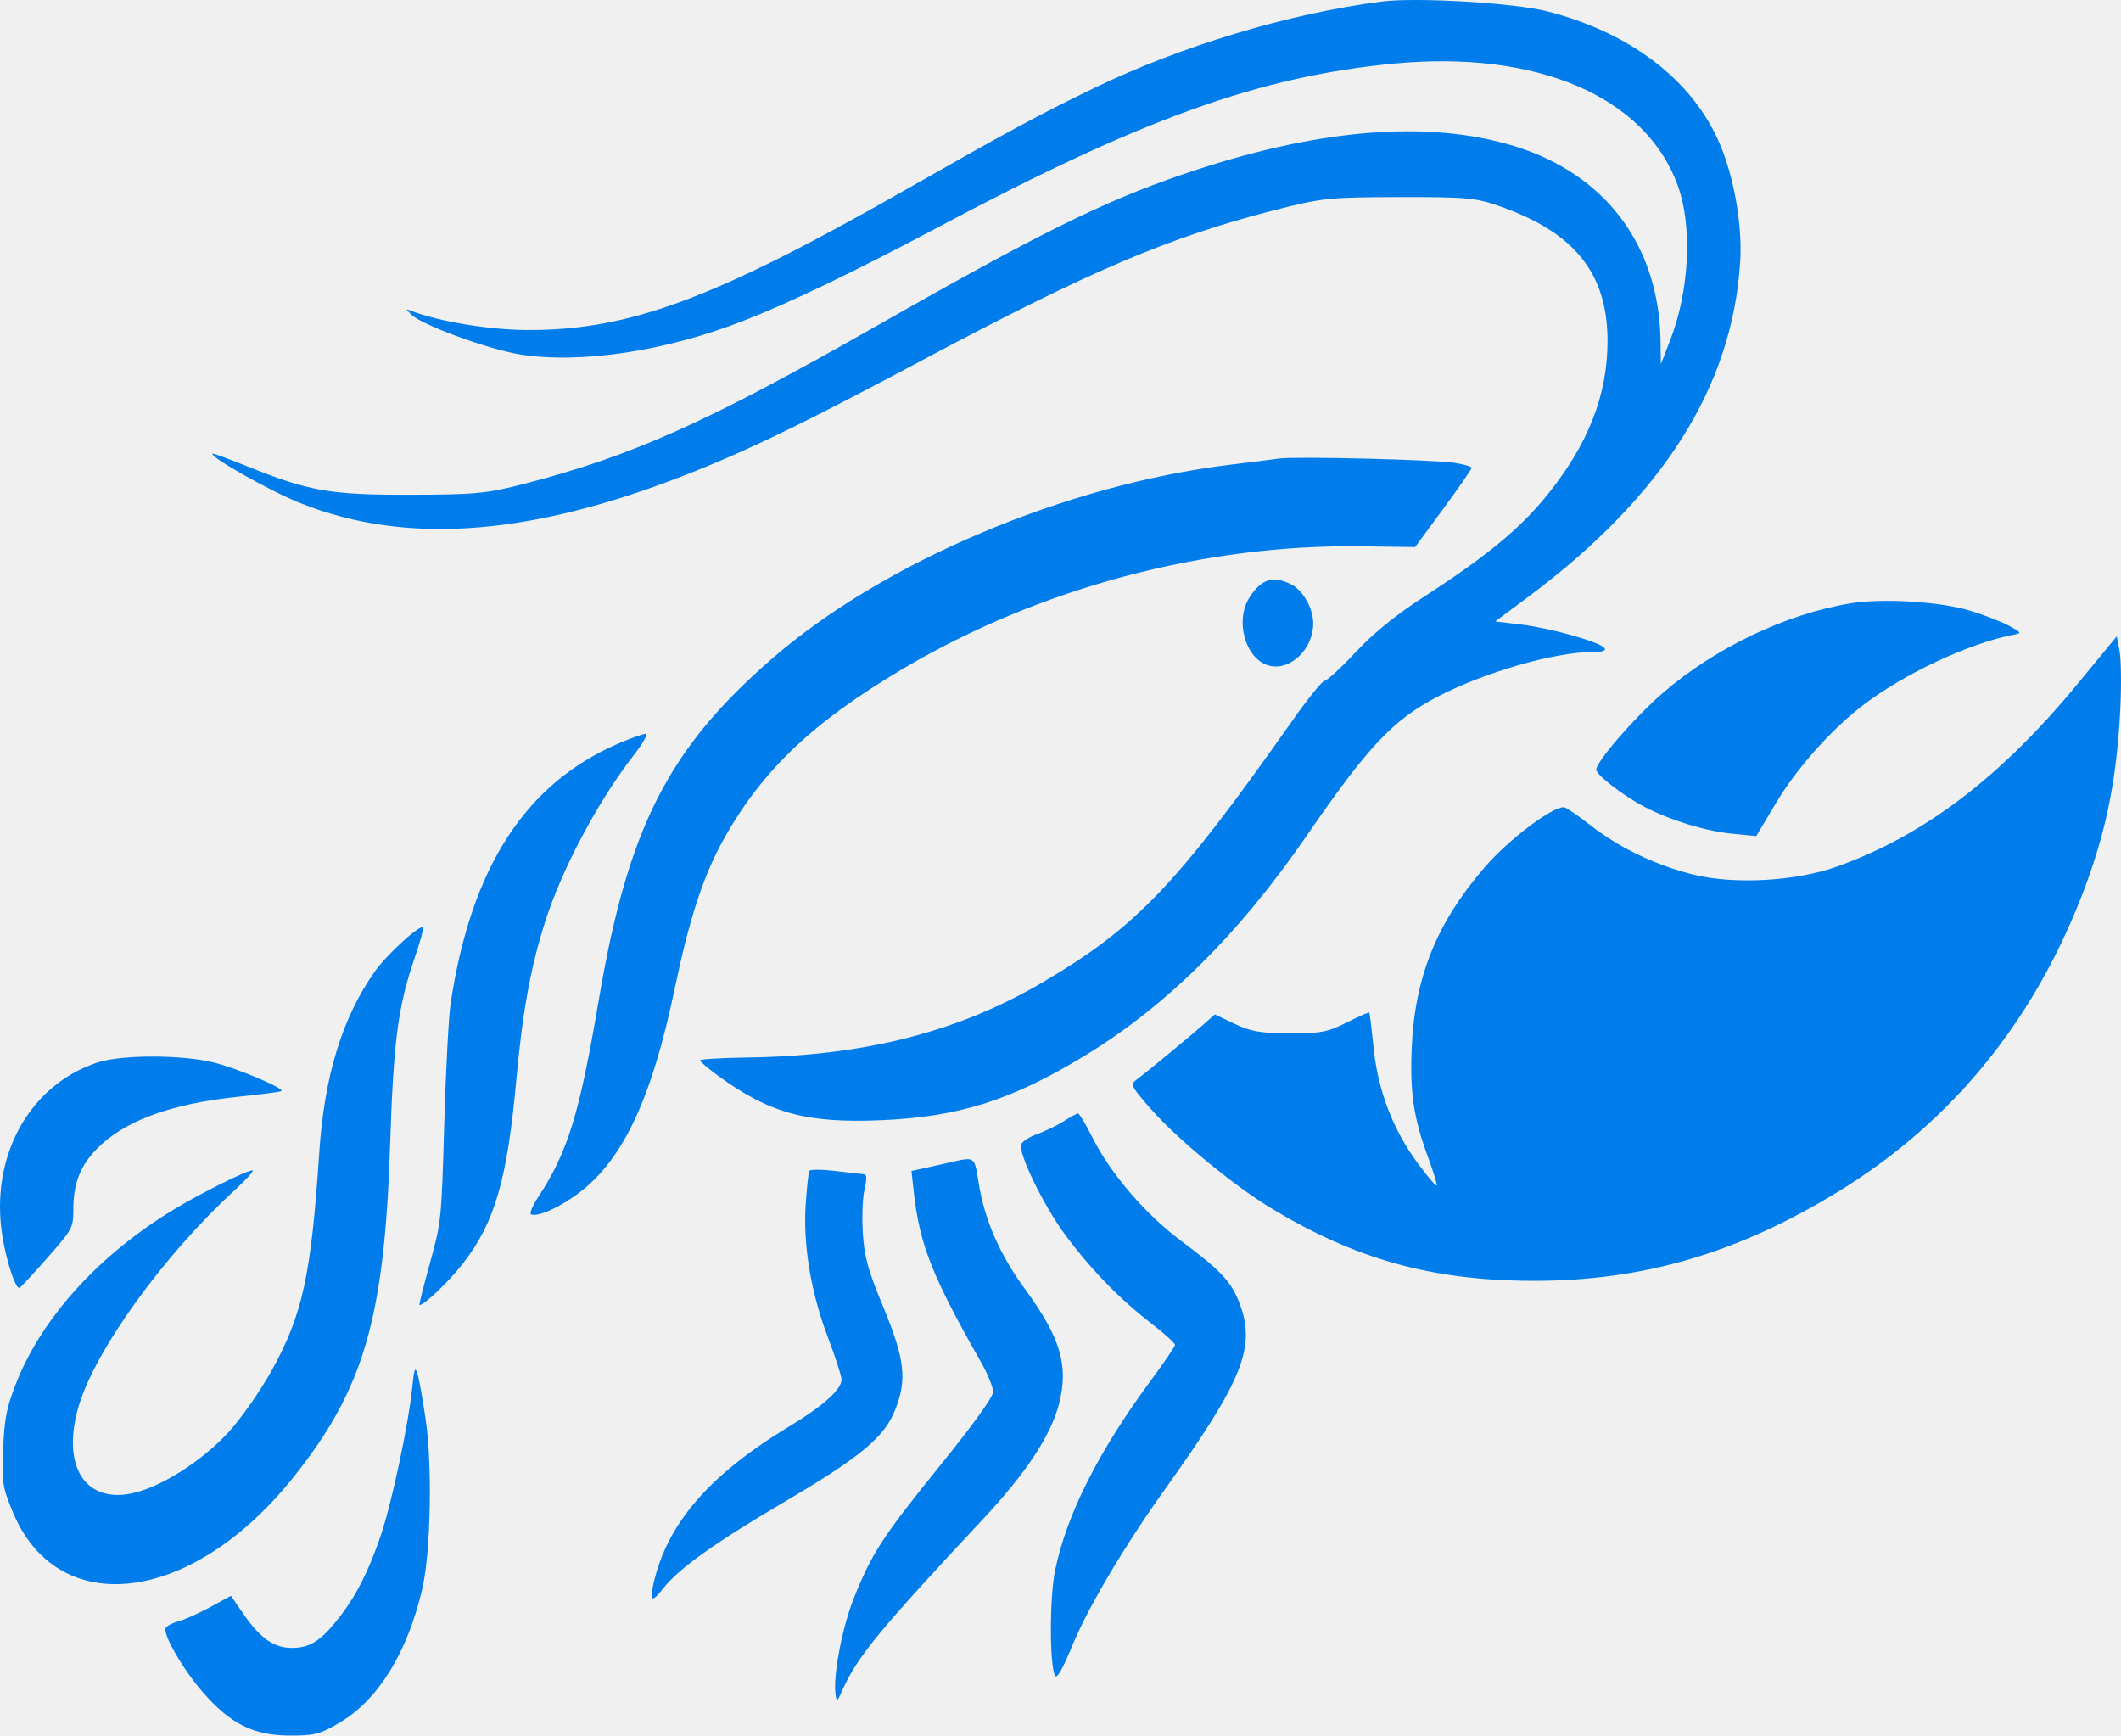
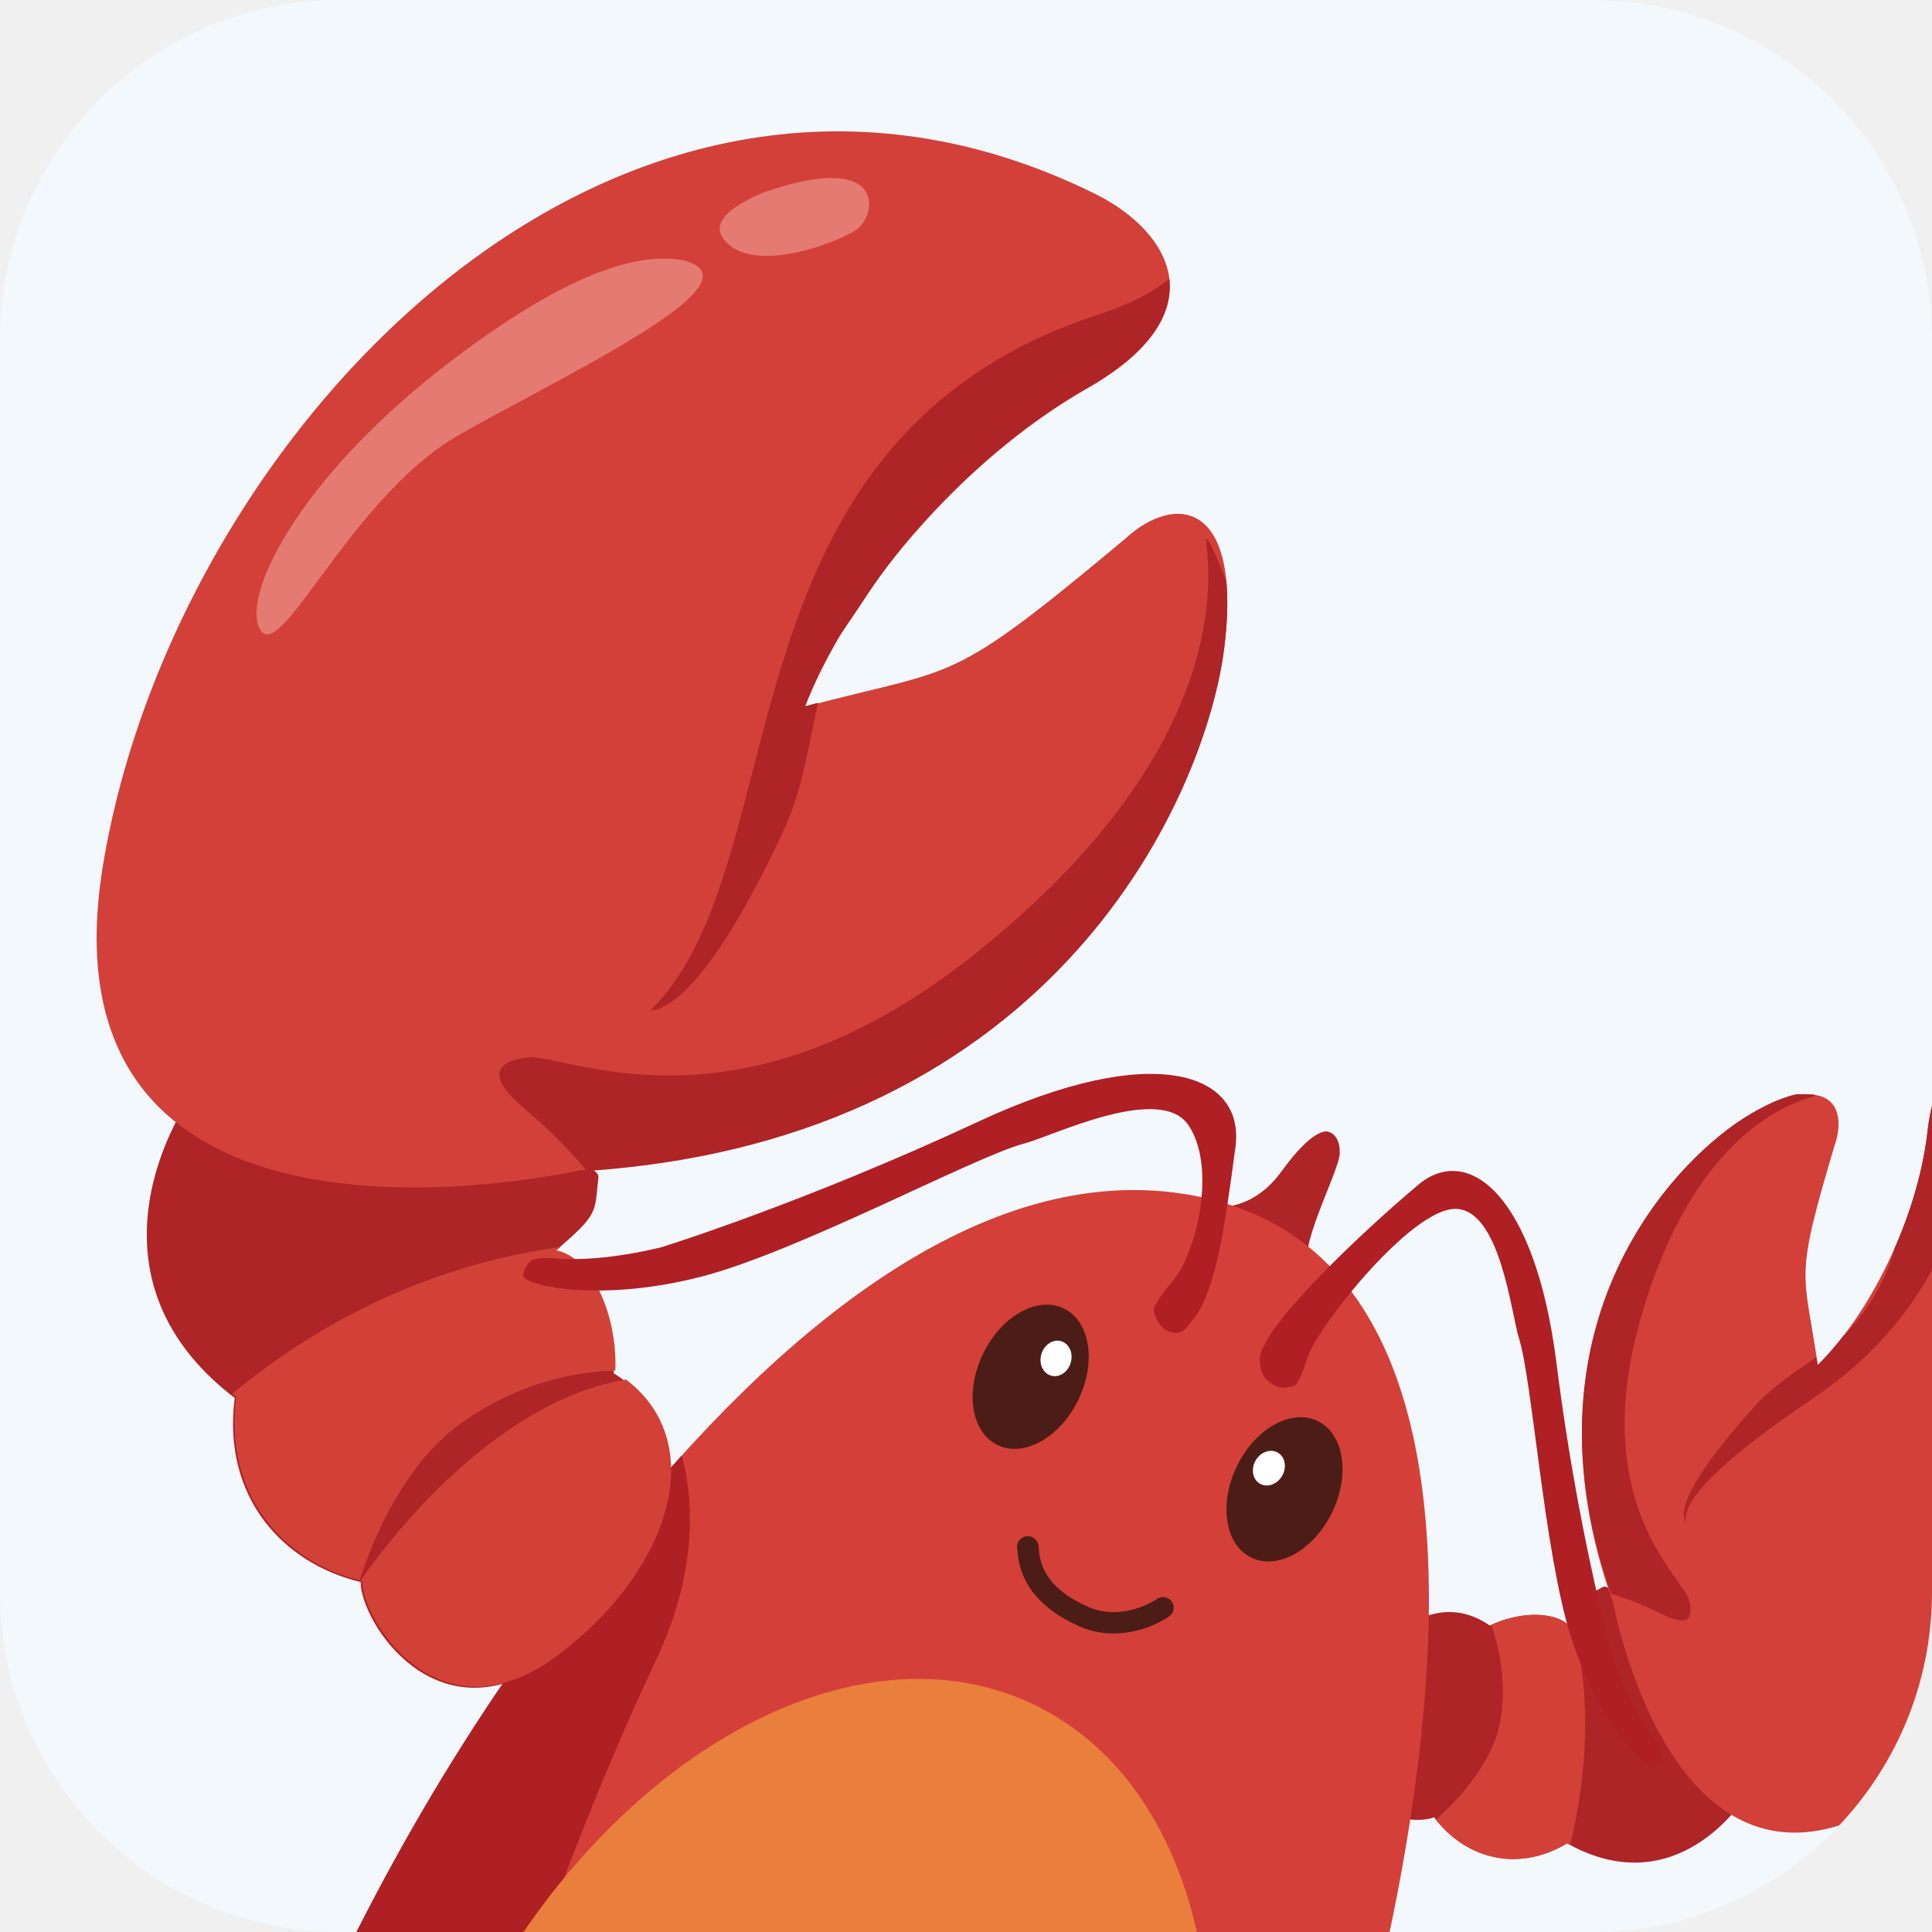
- <svg xmlns="http://www.w3.org/2000/svg" width="550" height="450" viewBox="0 0 550 450" fill="none">
-   <path d="M106.869 359.994C107.41 354.75 107.631 354.176 108.283 356.313C108.709 357.705 109.675 363.17 110.432 368.459C112.133 380.352 111.666 402.564 109.521 411.863C105.718 428.344 98.165 440.64 88.195 446.573C82.973 449.681 81.606 450.034 74.939 449.997C65.719 449.947 59.746 446.958 52.676 438.859C47.462 432.886 42.16 423.727 42.981 422.114C43.266 421.555 44.773 420.766 46.329 420.361C47.886 419.955 51.571 418.307 54.518 416.698L59.878 413.771L63.148 418.509C67.477 424.781 71.027 427.276 75.632 427.281C80.322 427.286 83.12 425.531 87.719 419.698C92.284 413.908 95.457 407.703 98.698 398.234C101.527 389.967 105.877 369.611 106.869 359.994ZM246.175 301.427C252.885 299.885 252.679 299.742 253.765 306.663C255.253 316.154 259.224 325.272 265.737 334.156C275.025 346.826 277.183 354.104 274.6 364.051C272.463 372.278 266.081 381.93 254.802 393.994C228.023 422.633 222.247 429.657 218.458 438.192C217.032 441.401 216.941 441.448 216.645 439.117C216.038 434.35 218.396 422.01 221.33 414.594C225.952 402.913 228.899 398.368 243.719 380.064C252.388 369.358 257.532 362.204 257.532 360.857C257.532 359.676 256.08 356.161 254.307 353.047C241.782 331.065 238.431 322.574 236.953 309.075L236.354 303.61L239.299 302.97C240.919 302.618 244.012 301.923 246.175 301.427ZM279.53 288.697C279.855 288.672 281.526 291.451 283.243 294.874C288.003 304.366 297.056 314.897 306.459 321.884C316.499 329.343 319.287 332.326 321.402 337.861C325.76 349.261 322.344 357.795 302.051 386.202C291.581 400.86 282.178 416.712 278.124 426.54C275.555 432.772 274.054 435.395 273.585 434.477C272.142 431.648 272.153 414.152 273.604 407.13C276.582 392.719 284.893 376.247 298.41 357.968C301.854 353.312 304.68 349.143 304.691 348.7C304.703 348.26 301.86 345.699 298.377 343.01C290.14 336.65 282.539 328.782 275.973 319.823C270.503 312.358 264.059 299.045 264.794 296.727C265.025 295.998 266.926 294.782 269.018 294.026C271.11 293.27 274.198 291.771 275.88 290.697C277.562 289.622 279.204 288.723 279.53 288.697ZM209.853 303.591C210.063 303.179 213.113 303.191 216.629 303.617C220.144 304.044 223.48 304.423 224.043 304.459C224.802 304.508 224.832 305.546 224.157 308.493C223.658 310.677 223.474 315.795 223.749 319.869C224.168 326.066 225.042 329.198 229.096 339.017C234.665 352.506 235.252 357.728 232.086 365.652C229.266 372.708 223.083 377.827 203.364 389.432C185.352 400.033 175.898 406.784 171.978 411.849C169.067 415.609 168.399 415.282 169.46 410.617C173.009 395.006 183.909 382.398 204.752 369.797C213.474 364.524 218.217 360.265 218.217 357.706C218.217 356.793 216.628 351.865 214.685 346.758C210.259 335.118 208.202 322.727 208.935 312.105C209.229 307.835 209.642 304.005 209.853 303.591ZM97.258 251.811C100.405 247.378 108.974 239.578 109.714 240.473C109.916 240.717 108.889 244.395 107.434 248.645C103.208 260.977 102.03 269.994 101.168 296.625C99.702 341.881 94.351 360.241 75.927 383.225C49.536 416.148 14.762 420.218 3.188 391.74C0.621 385.423 0.475 384.445 0.82 375.704C1.124 367.999 1.674 365.139 4.013 359.085C10.647 341.911 25.384 325.573 44.99 313.653C51.93 309.432 63.927 303.467 65.475 303.466C66.014 303.466 63.892 305.817 60.758 308.692C42.338 325.582 24.593 350.203 20.356 364.748C15.889 380.086 22.02 389.876 34.394 387.165C41.913 385.517 52.558 378.718 59.401 371.19C62.632 367.636 67.628 360.47 70.503 355.263C78.457 340.86 80.686 330.642 82.769 299.039C84.092 278.96 88.742 263.804 97.258 251.811ZM167.451 190.252C168.121 190.239 166.727 192.731 164.352 195.786C155.015 207.801 145.734 225.251 141.334 239.071C137.594 250.817 135.487 262.392 133.896 279.908C131.545 305.818 128.301 316.995 120.057 327.594C116.392 332.306 110.026 338.39 108.761 338.39C108.606 338.39 109.828 333.509 111.477 327.542C114.425 316.87 114.485 316.29 115.195 291.567C115.592 277.747 116.33 263.677 116.836 260.301C122.128 224.948 136.252 203.095 160.516 192.719C163.66 191.375 166.781 190.265 167.451 190.252ZM25.352 275.469C31.604 273.43 47.255 273.449 55.475 275.505C61.626 277.044 73.63 282.114 72.981 282.9C72.826 283.085 67.705 283.758 61.6 284.395C43.918 286.239 31.743 290.822 24.744 298.265C20.684 302.584 19.017 307.043 19.017 313.585C19.017 318.32 18.795 318.734 12.348 326.055C8.679 330.219 5.414 333.756 5.091 333.912C4.09 334.394 1.724 327.322 0.628 320.576C-2.715 299.992 7.542 281.278 25.352 275.469ZM549.636 168.877C550.037 171.017 550.12 177.705 549.82 183.739C548.825 203.763 545.594 218.441 538.312 236.004C525.271 267.455 504.492 292 476.391 309.148C450.364 325.029 425.762 332.176 397.369 332.101C371.24 332.033 351.274 326.449 329.297 313.066C319.678 307.207 305.306 295.342 298.596 287.718C293.326 281.731 293.039 281.177 294.614 280.03C296.874 278.382 309.418 268.028 312.538 265.234L315.014 263.017L320.129 265.459C324.299 267.451 326.937 267.906 334.417 267.932C342.432 267.959 344.303 267.604 349.228 265.115C352.324 263.551 354.953 262.383 355.072 262.52C355.187 262.658 355.694 266.81 356.197 271.743C357.329 282.814 361.186 292.873 367.671 301.663C370.16 305.037 372.349 307.611 372.536 307.386C372.721 307.158 371.744 303.922 370.362 300.194C366.584 289.993 365.589 283.429 366.068 271.858C366.833 253.417 372.522 239.299 385.01 224.848C391.139 217.754 402.386 209.23 405.521 209.301C406.057 209.314 409.199 211.445 412.504 214.039C419.865 219.815 429.468 224.402 439.208 226.791C449.826 229.398 465.755 228.495 476.391 224.683C499.016 216.572 518.808 201.523 538.859 177.183L548.906 164.985L549.636 168.877ZM331.796 118.881C335.993 118.3 371.352 119.163 377.009 119.986C379.532 120.353 381.593 120.95 381.589 121.312C381.584 121.676 378.29 126.444 374.269 131.906L366.955 141.842L353.088 141.653C312.231 141.094 269.692 152.422 234.38 173.264C210.68 187.252 197.418 199.898 187.413 218.05C182.308 227.312 178.711 238.374 174.951 256.372C169.084 284.453 161.807 300.169 150.615 308.931C145.642 312.824 139.562 315.627 137.711 314.88C137.232 314.686 138.083 312.634 139.603 310.32C147.232 298.693 150.273 288.8 155.241 259.447C162.812 214.715 173.187 194.253 200.199 170.778C229.07 145.687 276.393 125.671 319.127 120.474C324.413 119.831 330.114 119.115 331.796 118.881ZM358.443 0.387C367.387 -0.746 392.69 0.762 401.194 2.936C423.596 8.661 440.009 21.671 446.633 38.956C449.988 47.71 451.804 59.087 451.252 67.89C449.221 100.307 431.183 128.777 396.147 154.861L387.73 161.127L394.492 161.94C402.097 162.853 414.697 166.406 416.021 168.009C416.601 168.711 415.553 169.065 412.9 169.065C403.12 169.065 384.869 174.333 372.755 180.652C361.207 186.676 354.766 193.519 338.837 216.687C321.346 242.128 302.369 260.934 281.25 273.756C262.276 285.278 248.717 289.579 228.638 290.447C209.118 291.291 199.571 288.688 186.108 278.855C183.586 277.011 181.523 275.247 181.524 274.934C181.526 274.62 187.172 274.284 194.07 274.188C224.093 273.766 248.427 267.57 270.201 254.8C294.614 240.483 305.107 229.498 335.168 186.79C339.162 181.115 342.928 176.472 343.534 176.472C344.142 176.47 347.744 173.151 351.54 169.095C356.185 164.131 362.015 159.406 369.364 154.652C385.493 144.215 394.165 137.061 401.139 128.437C411.815 115.237 416.843 102.455 416.85 88.501C416.858 70.906 408.401 60.322 388.847 53.457C382.671 51.29 380.234 51.069 362.812 51.104C344.641 51.14 342.875 51.325 330.485 54.49C303.309 61.435 282.505 70.288 239.486 93.218C210.973 108.417 197.153 115.224 182.858 121.108C139.695 138.872 106.054 141.82 77.586 130.33C69.865 127.214 54.386 118.468 55.084 117.616C55.204 117.471 59.227 118.938 64.024 120.875C80.115 127.374 85.554 128.325 106.385 128.28C123.36 128.241 126.221 127.965 136.091 125.409C164.001 118.18 183.449 109.467 226.954 84.701C269.411 60.532 285.968 52.325 306.459 45.295C341.142 33.396 370.189 30.921 392.83 37.934C416.448 45.252 430.281 63.805 430.598 88.593L430.673 94.455L433.136 88.106C438.124 75.243 438.908 58.559 435.021 47.976C426.565 24.948 398.43 12.937 361.308 16.506C326.525 19.85 296.183 30.758 243.117 58.992C221.584 70.448 204.605 78.598 192.443 83.316C172.297 91.13 150.362 94.39 134.78 91.886C126.561 90.565 109.345 84.245 106.644 81.557C105.137 80.058 105.138 80.02 106.664 80.607C113.988 83.418 126.995 85.549 136.975 85.57C163.135 85.624 185.079 77.507 233.943 49.705C261.56 33.992 269.35 29.786 283.63 22.873C306.36 11.871 334.453 3.428 358.443 0.387ZM479.886 156.435C488.345 155.046 503.296 155.991 511.086 158.404C514.665 159.513 519.136 161.256 521.019 162.279C524.208 164.009 524.293 164.165 522.259 164.546C510.715 166.714 493.468 174.811 482.814 183.067C474.594 189.436 465.822 199.34 460.507 208.251L455.422 216.776L449.191 216.169C442.333 215.501 433.252 212.734 426.557 209.269C421.127 206.459 413.923 200.927 413.922 199.567C413.922 197.456 423.91 185.962 431.235 179.641C444.798 167.938 463.162 159.179 479.886 156.435ZM324.053 154.832C327.137 150.083 330.153 149.156 334.824 151.519C337.897 153.074 340.532 157.755 340.532 161.656C340.532 168.25 334.658 173.938 329.212 172.619C323.014 171.117 320.07 160.966 324.053 154.832Z" fill="#007DEB" />
+ <svg xmlns="http://www.w3.org/2000/svg" fill="none" version="1.1" width="256" height="256" viewBox="0 0 256 256">
+   <defs>
+     <clipPath id="master_svg0_141_38215">
+       <rect x="0" y="0" width="256" height="256" rx="45.07" />
+     </clipPath>
+   </defs>
+   <g clip-path="url(#master_svg0_141_38215)">
+     <rect x="0" y="0" width="256" height="256" rx="45.07" fill="#F3F8FD" fill-opacity="1" />
+     <path d="M158.656,159.561C158.656,159.561,164.959,161.929,169.84,155.171C174.045,149.354,175.855,149.935,175.855,149.935C175.855,149.935,177.539,150.066,177.525,152.727C177.525,155.306,171.321,166.184,173.653,168.84C175.986,171.497,165.392,165.437,164.716,164.977C164.041,164.518,158.656,159.561,158.656,159.561Z" fill-rule="evenodd" fill="#AE2427" fill-opacity="1" style="mix-blend-mode:passthrough" />
+     <path d="M231.066,238.351C231.066,238.351,222.251,252.425,207.654,244.254C200.694,248.382,193.823,245.919,190.019,240.791C187.119,242.065,175.553,240.283,178.254,228.811C180.956,217.339,189.704,210.041,197.407,215.394C201.657,213.35,206.686,213.507,208.312,215.876C209.707,211.319,209.928,211.693,212.4,210.279C214.871,208.866,231.066,238.351,231.066,238.351Z" fill-rule="evenodd" fill="#AE2427" fill-opacity="1" style="mix-blend-mode:passthrough" />
+     <path d="M190.27,241.108C194.118,246.019,200.848,248.296,207.659,244.254C207.788,244.326,207.917,244.397,208.046,244.466C209.541,238.45,211.452,227.043,208.472,215.371C208.422,215.532,208.37,215.7,208.316,215.876C206.721,213.544,201.823,213.355,197.616,215.3C198.244,217.056,199.935,222.61,198.686,228.536C197.754,232.966,194.344,237.52,190.27,241.108Z" fill-rule="evenodd" fill="#D24138" fill-opacity="1" style="mix-blend-mode:passthrough" />
+     <path d="M24.798,146.099C24.798,146.099,9.288,168.552,31.102,185.242C29.4,198.429,37.571,207.2,47.787,209.627C47.751,214.836,57.958,231.129,73.513,219.595C89.069,208.06,94.399,190.118,81.316,181.964C81.635,174.221,78.128,166.733,73.5,165.828C79.47,160.759,78.758,160.669,79.29,156.018C79.821,151.367,24.798,146.099,24.798,146.099Z" fill-rule="evenodd" fill="#AE2427" fill-opacity="1" style="mix-blend-mode:passthrough" />
+     <path d="M76.854,155.059C76.854,155.059,4.264,171.807,13.642,114.678C23.02,57.548,81.87,-5.583,145.172,25.717C155.428,30.854,161.303,41.642,144.109,51.443C126.915,61.245,112.143,79.393,106.686,93.639C127.248,88.186,125.353,91.203,149.008,71.46C155.815,65.157,164.599,66.508,162.226,85.679C159.854,104.849,140.125,151.245,76.854,155.059Z" fill-rule="evenodd" fill="#D24039" fill-opacity="1" style="mix-blend-mode:passthrough" />
+     <path d="M110.742,85.102C109.077,88.011,107.701,90.864,106.662,93.575C107.255,93.418,107.828,93.268,108.385,93.124C107.202,98.636,106.269,104.781,103.938,109.828C92.25,135.122,86.222,133.857,86.222,133.857C106.072,114.335,94.141,59.024,144.819,41.916C149.913,40.306,153.026,38.526,154.929,36.93C155.443,41.453,152.58,46.537,144.085,51.38C135.75,56.131,127.984,62.844,121.573,70.122C120.138,71.613,117.728,74.733,115.997,77.222C114.497,79.379,113.784,80.624,110.912,84.728C110.855,84.851,110.798,84.976,110.742,85.102Z" fill-rule="evenodd" fill="#AE2427" fill-opacity="1" style="mix-blend-mode:passthrough" transform="matrix(1,0.0001357016,-0.0001357016,1,0.005011509,-0.01170042)" />
+     <path d="M46.46,257.521C46.46,257.521,102.113,145.849,159.6,158.719C217.088,171.589,175.319,296.402,165.218,315.994C155.116,335.585,46.46,257.521,46.46,257.521Z" fill-rule="evenodd" fill="#D53F39" fill-opacity="1" style="mix-blend-mode:passthrough" />
+     <path d="M213.769,212.438C213.769,212.438,221.865,257.16,251.512,238.106C281.16,219.051,302.226,170.839,269.538,142.919C264.204,138.405,256.765,137.723,255.43,149.726C254.094,161.73,247.509,174.379,240.871,180.875C238.969,168.036,237.723,169.828,243.079,151.821C244.955,146.485,242.09,141.89,231.962,147.844C221.833,153.798,200.668,176.049,213.769,212.438Z" fill-rule="evenodd" fill="#D24039" fill-opacity="1" style="mix-blend-mode:passthrough" />
+     <path d="M238.047,144.987C236.42,145.337,234.41,146.156,231.985,147.576C221.922,153.47,200.975,175.375,213.484,211.186C215.213,211.694,217.429,212.505,220.036,213.8Q225.142,216.335,223.701,211.72C223.438,211.165,222.933,210.451,222.295,209.548C218.941,204.803,211.913,194.862,217.141,175.634C224.574,148.265,239.459,145.69,240.445,145.208C240.859,145.007,239.622,144.967,238.047,144.987Z" fill-rule="evenodd" fill="#AE2427" fill-opacity="1" style="mix-blend-mode:passthrough" />
+     <path d="M244.235,177.024C244.512,176.76,244.773,176.493,245.015,176.222C247.945,172.927,249.933,169.479,251.064,165.352C253.236,160.421,254.834,155.04,255.422,149.784C256.102,143.694,258.361,140.874,261.121,140.166C260.702,141.614,260.471,143.764,260.794,146.944C261.668,155.562,258.5,172.941,240.278,185.254Q222.056,197.568,223.476,201.872Q221.317,198.802,232.652,186.169C234.845,183.724,237.935,181.765,240.673,179.835C240.726,180.173,240.779,180.522,240.832,180.882C241.977,179.767,243.12,178.469,244.235,177.024Z" fill-rule="evenodd" fill="#AE2427" fill-opacity="1" style="mix-blend-mode:passthrough" />
+     <path d="M90.335,192.865Q64.356,221.611,46.46,257.521Q54.811,263.521,67.097,271.776C71.788,254.893,80.511,233.57,86.952,219.918C92.901,207.309,91.628,197.565,90.335,192.865Z" fill-rule="evenodd" fill="#AF2024" fill-opacity="1" style="mix-blend-mode:passthrough" />
+     <path d="M136.793,225.773C161.575,237.469,167.709,276.743,150.488,313.493C133.267,350.243,99.216,370.543,74.439,358.847C49.663,347.151,43.528,307.873,60.744,271.123C77.961,234.372,112.012,214.077,136.793,225.773Z" fill-rule="evenodd" fill="#EA7F3D" fill-opacity="1" style="mix-blend-mode:passthrough" />
+     <path d="M174.599,188.291C178.084,189.983,178.939,195.404,176.513,200.406C174.086,205.408,169.309,208.087,165.811,206.394C162.312,204.701,161.466,199.276,163.893,194.279C166.319,189.281,171.114,186.598,174.599,188.291Z" fill-rule="evenodd" fill="#4C1D17" fill-opacity="1" style="mix-blend-mode:passthrough" />
+     <path d="M140.967,173.379C144.452,175.067,145.312,180.493,142.885,185.49C140.458,190.488,135.681,193.171,132.178,191.478C128.676,189.785,127.838,184.365,130.265,179.367C132.692,174.37,137.482,171.686,140.967,173.379Z" fill-rule="evenodd" fill="#4C1D17" fill-opacity="1" style="mix-blend-mode:passthrough" />
+     <path d="M169.313,192.478C170.286,193.031,170.547,194.409,169.894,195.548C169.241,196.687,167.927,197.16,166.954,196.606C165.982,196.053,165.721,194.67,166.369,193.531C167.017,192.392,168.341,191.919,169.313,192.478Z" fill-rule="evenodd" fill="#FFFFFF" fill-opacity="1" style="mix-blend-mode:passthrough" />
+     <path d="M140.607,177.715C141.683,178.034,142.25,179.313,141.876,180.574C141.503,181.834,140.332,182.595,139.256,182.276C138.18,181.956,137.613,180.677,137.987,179.421C138.36,178.165,139.531,177.4,140.607,177.715Z" fill-rule="evenodd" fill="#FFFFFF" fill-opacity="1" style="mix-blend-mode:passthrough" />
+     <path d="M147.586,216.448C146.057,216.455,144.543,216.149,143.137,215.547C139.49,213.976,135.101,210.937,134.817,205.372C134.672,204.887,134.797,204.362,135.146,203.995C135.543,203.578,136.149,203.436,136.69,203.634C137.308,203.892,137.692,204.515,137.645,205.183C137.793,208.506,140.017,211.117,144.258,212.945C148.86,214.926,153.263,211.905,153.285,211.878C153.922,211.424,154.806,211.572,155.26,212.209C155.714,212.846,155.565,213.729,154.929,214.183C152.748,215.625,150.199,216.411,147.586,216.448Z" fill="#4C1D17" fill-opacity="1" style="mix-blend-mode:passthrough" />
+     <path d="M171.52,183.608C171.52,183.608,169.908,184.239,168.787,183.541C167.157,182.528,167.089,181.74,166.927,180.317C166.477,176.301,181.042,162.758,187.953,156.968C194.562,151.453,203.387,158.35,206.214,180.416C207.842,193.365,210.256,206.202,213.445,218.857C213.445,218.857,215.403,225.133,218.672,229.635C218.672,229.635,219.892,231.116,220.135,232.233C220.266,232.841,219.509,234.128,219.055,234.146C217.749,234.196,211.729,227.992,208.168,216.912C204.607,205.832,203.058,182.924,201.262,177.292C200.244,174.095,198.812,160.367,192.932,160.183C187.052,159.998,174.536,175.9,173.293,179.768C172.051,183.635,171.52,183.608,171.52,183.608Z" fill-rule="evenodd" fill="#AF1F24" fill-opacity="1" style="mix-blend-mode:passthrough" />
+     <path d="M162.481,76.963C162.723,79.354,162.666,82.291,162.227,85.837C159.865,104.916,140.324,150.953,77.767,155.159C75.881,152.878,73.215,150.053,69.556,146.951Q62.416,140.896,70.322,140.072C71.328,140.107,72.735,140.405,74.512,140.781C83.85,142.757,103.423,146.899,129.049,126.511C162.733,99.711,160.368,77.071,159.876,72.354C159.835,71.965,159.807,71.698,159.814,71.561C159.856,70.608,161.213,73.771,162.481,76.963Z" fill-rule="evenodd" fill="#AE2427" fill-opacity="1" style="mix-blend-mode:passthrough" />
+     <path d="M74.255,165.228Q50.269,168.617,30.756,184.686C30.939,184.831,31.125,184.976,31.314,185.121C29.627,198.153,37.598,206.868,47.65,209.395C50.409,200.916,55.055,192.849,61.128,188.56Q70.443,182,81.541,181.59C81.787,173.929,78.303,166.58,73.721,165.684C73.905,165.528,74.083,165.376,74.255,165.228ZM82.955,182.799C65.386,185.716,51.299,204.364,47.766,209.424C47.847,209.444,47.927,209.463,48.008,209.482C47.968,214.687,58.179,230.981,73.734,219.45C88.694,208.362,94.197,191.339,82.955,182.799Z" fill-rule="evenodd" fill="#D24138" fill-opacity="1" style="mix-blend-mode:passthrough" />
+     <path d="M152.858,173.672C152.858,173.672,153.236,175.63,154.605,176.296C156.599,177.26,157.306,175.846,158.341,174.496C161.133,170.768,162.339,162.267,163.704,151.984C165.009,142.151,152.862,137.802,129.626,148.625C106.39,159.449,87.732,165.234,87.732,165.234C87.732,165.234,80.411,167.193,74.018,166.779C74.018,166.779,71.826,166.499,70.587,166.95C69.912,167.193,69.124,168.724,69.39,169.178C70.142,170.48,79.894,172.524,92.874,169.178C105.854,165.833,129.126,153.245,135.726,151.52C139.468,150.548,153.736,143.493,157.495,149.121C161.254,154.749,158.499,166.013,155.5,169.602C152.502,173.19,152.858,173.672,152.858,173.672Z" fill-rule="evenodd" fill="#AF1F24" fill-opacity="1" style="mix-blend-mode:passthrough" />
+     <path d="M95.366,30.332Q95.319,27.966,101.22,25.483C117.757,19.747,116.231,28.68,113.399,30.494C110.567,32.308,100.815,35.892,96.695,32.507Q95.388,31.432,95.366,30.332ZM59.565,47.994Q79.879,32.489,90.532,34.488C99.447,36.768,83.602,45.294,69.549,52.856C66.514,54.489,63.562,56.077,60.961,57.548C53.242,61.889,46.956,70.398,42.368,76.608C38.518,81.819,35.864,85.411,34.564,83.562C31.714,79.51,39.251,63.5,59.565,47.994Z" fill-rule="evenodd" fill="#E57A72" fill-opacity="1" style="mix-blend-mode:passthrough" />
+   </g>
</svg>
